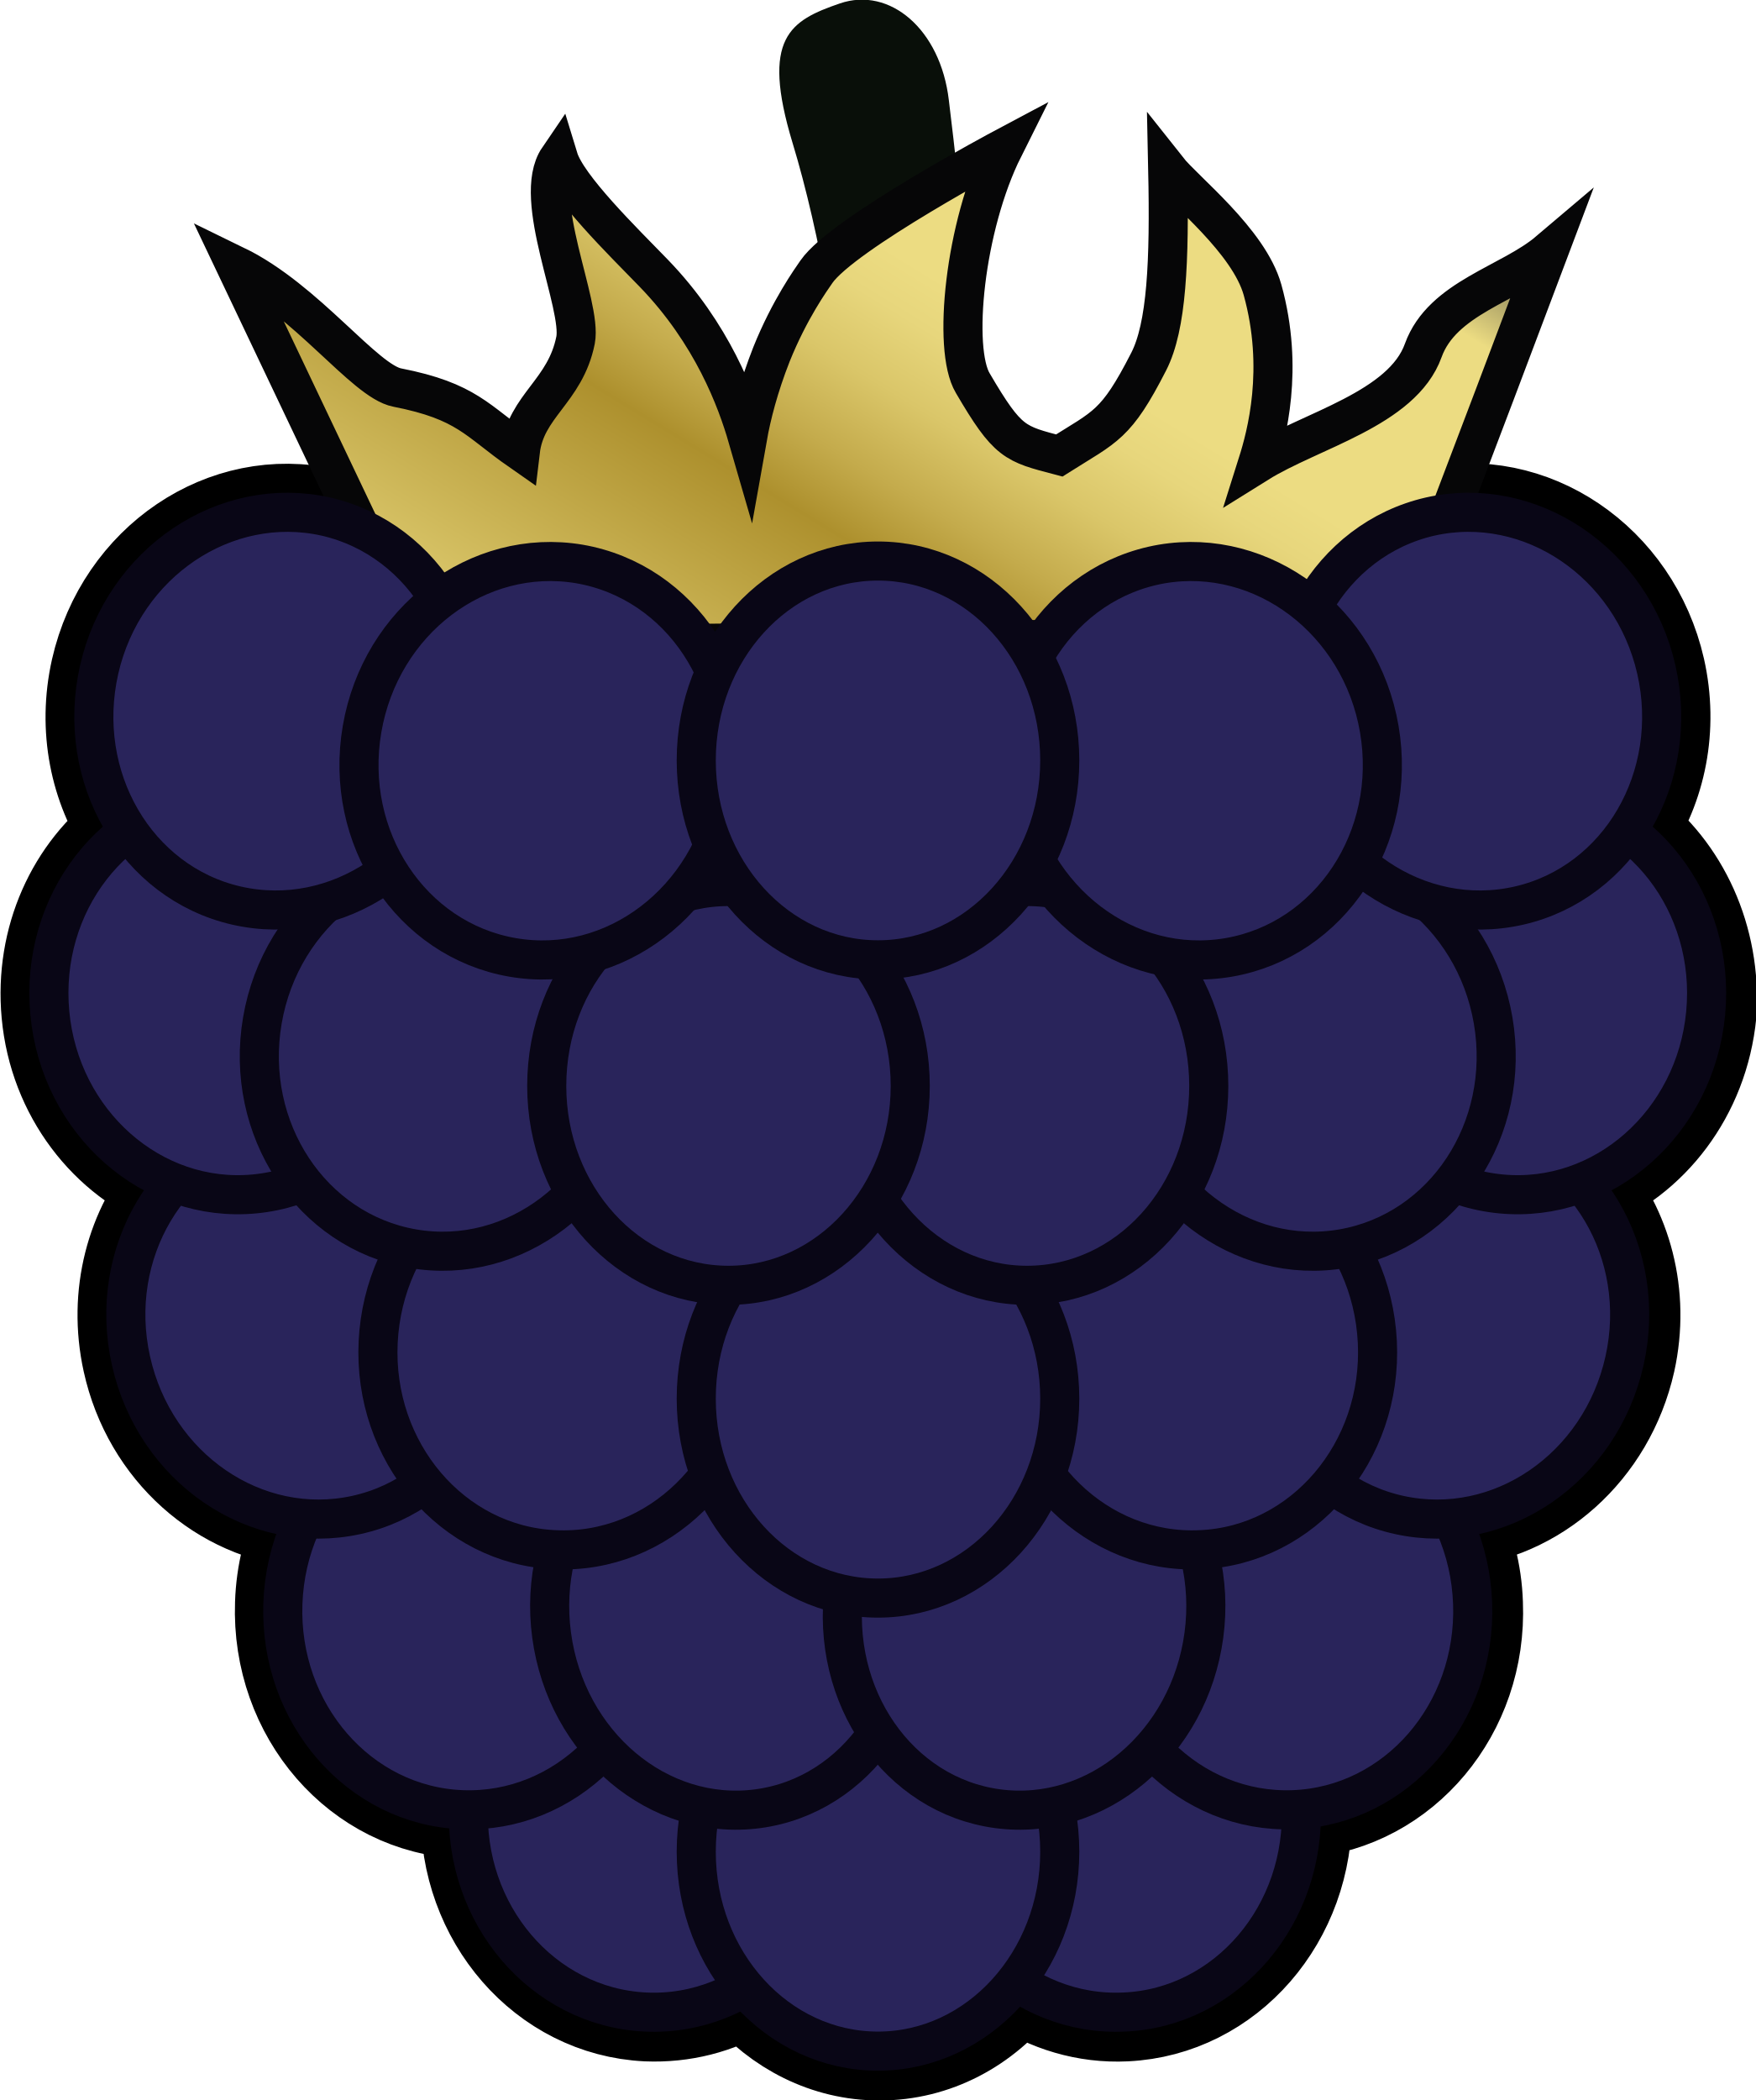
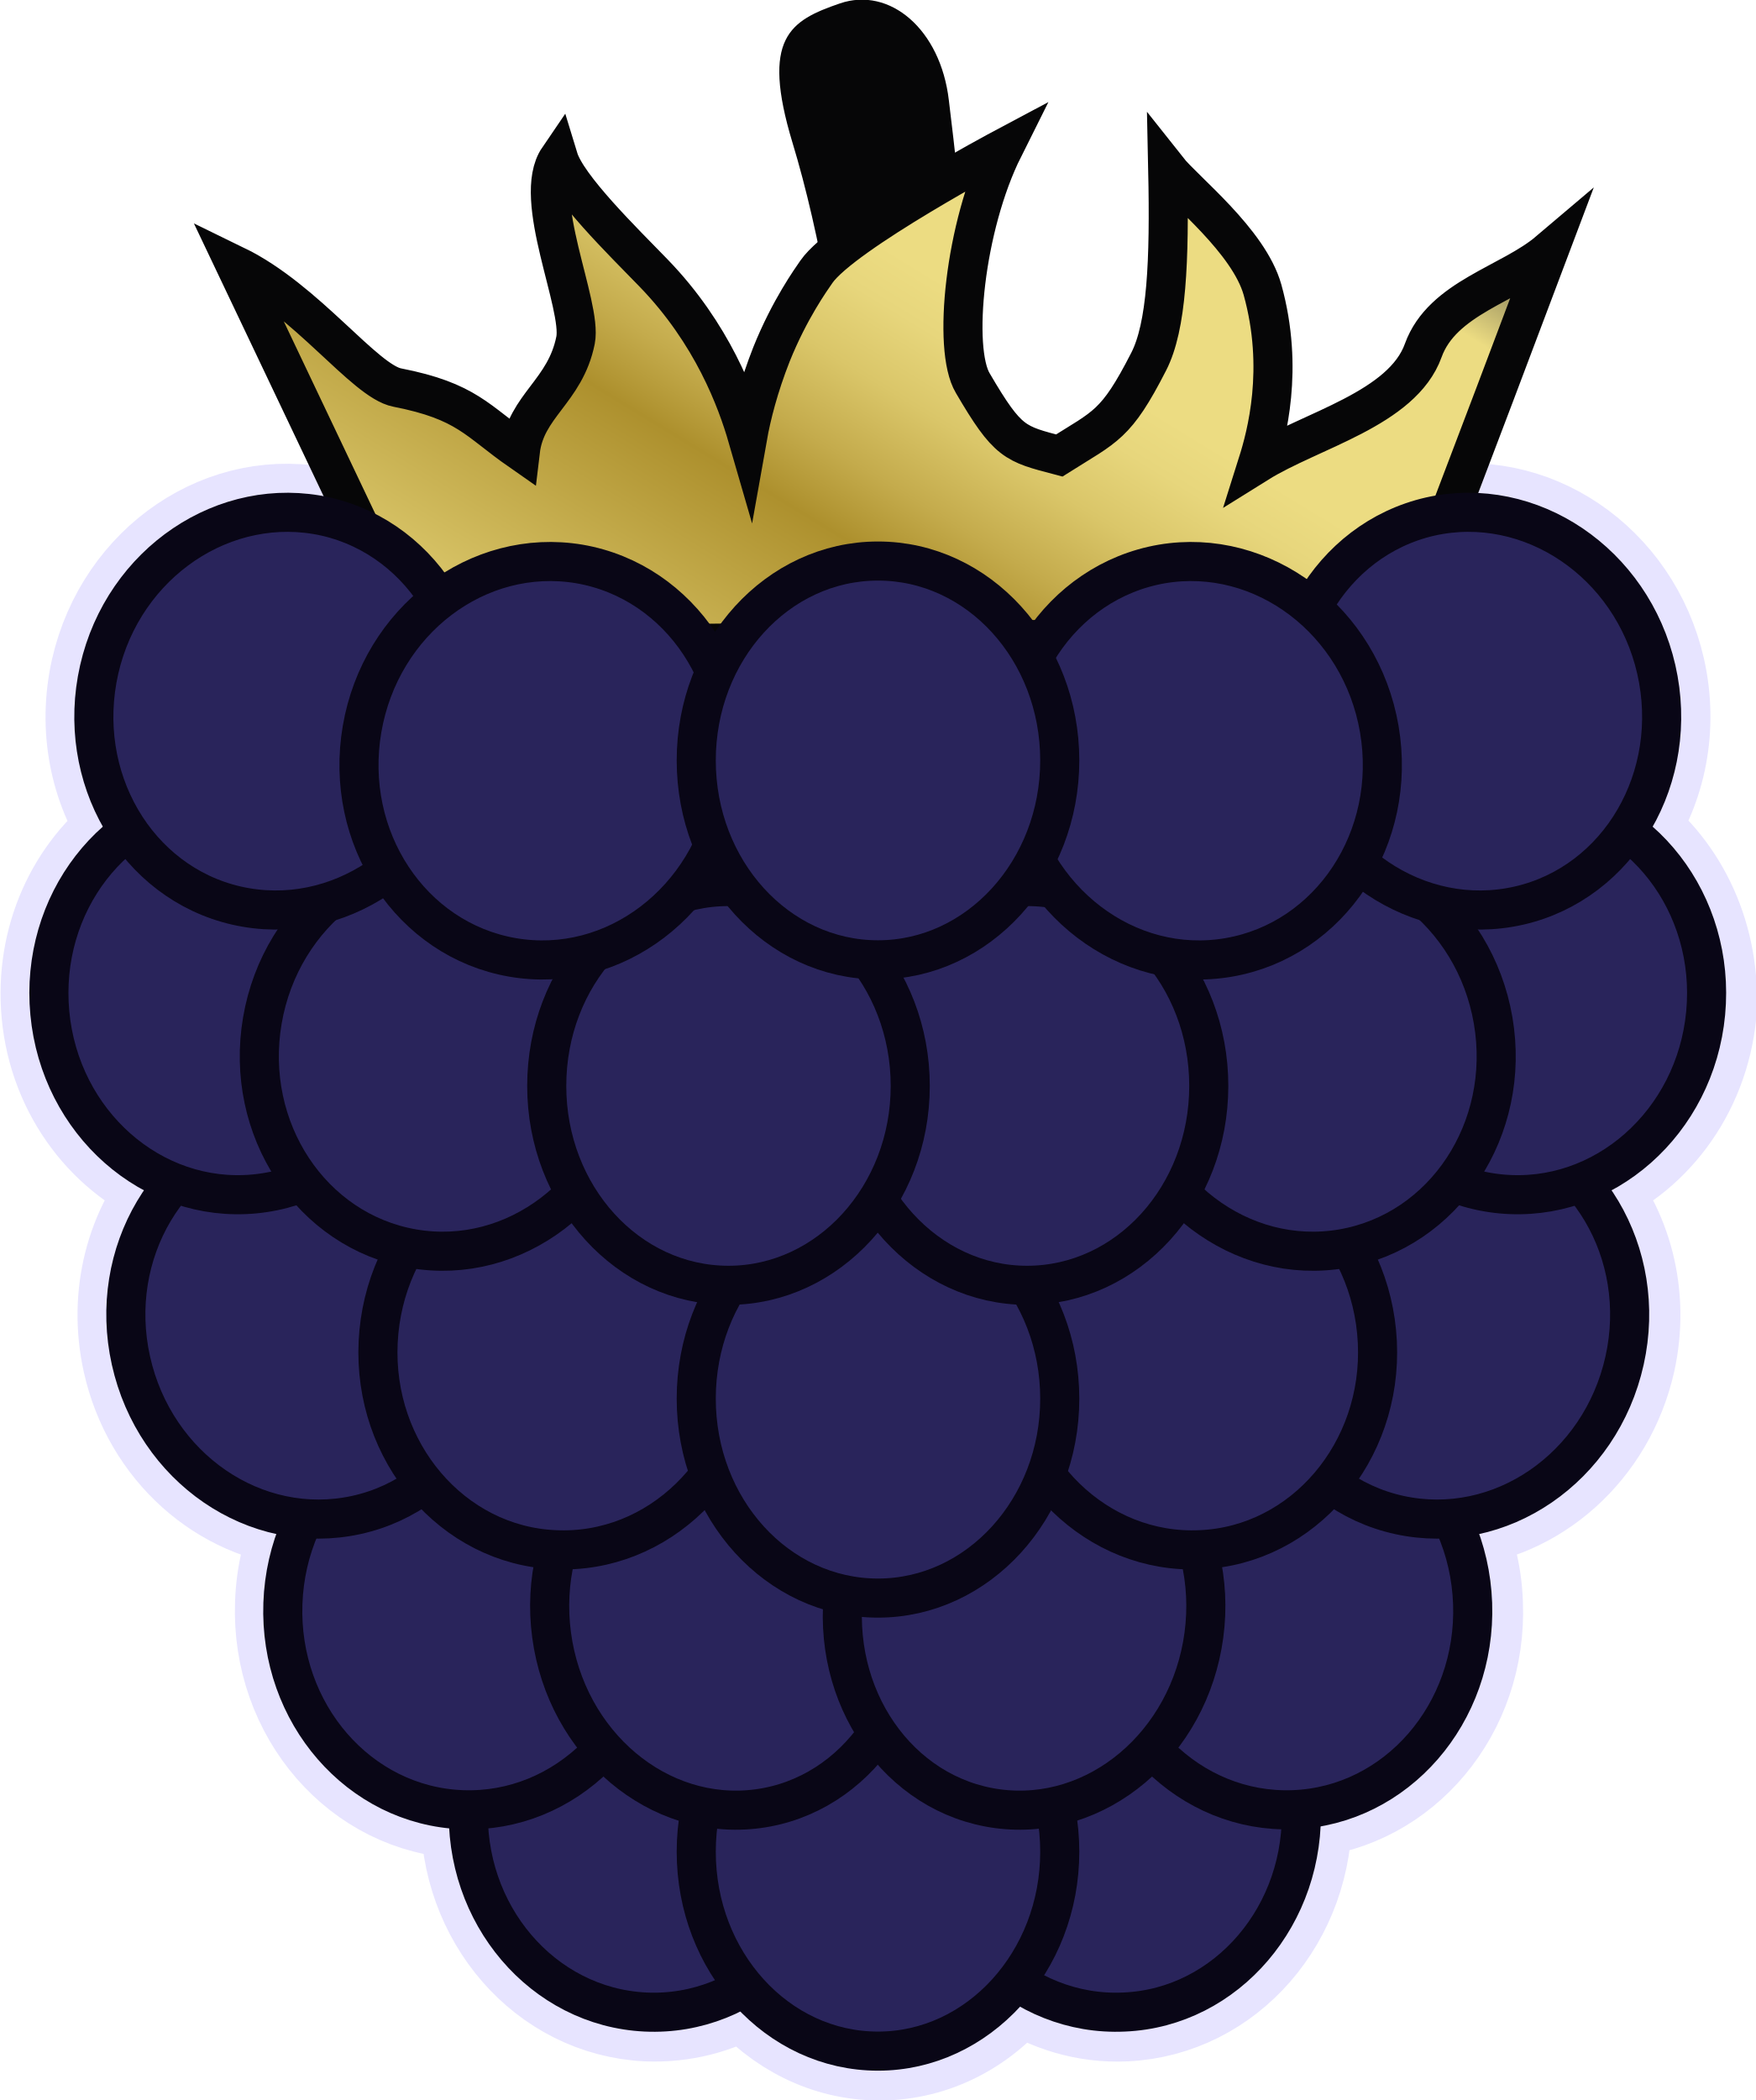
<svg xmlns="http://www.w3.org/2000/svg" version="1.1" id="Layer_1" x="0px" y="0px" viewBox="0 0 359.3 429.7" style="enable-background:new 0 0 359.3 429.7;" xml:space="preserve">
  <style type="text/css">
    .st0 {
-       fill: #040F1E;
-       stroke: #000000;
+       fill: #060607;
+       stroke: #e7e4ff;
      stroke-width: 20;
      stroke-linecap: round;
      stroke-linejoin: round;
      stroke-miterlimit: 10;
    }

    .st1 {
-       fill: #090F09;
+       fill: #060607;
    }

+     /** stem **/
    .st2 {
      fill: url(#SVGID_1_);
      stroke: #060607;
      stroke-width: 8;
      stroke-miterlimit: 10;
    }

    .st3 {
      fill: #29245B;
      stroke: #090616;
      stroke-width: 8;
      stroke-linecap: round;
      stroke-linejoin: round;
      stroke-miterlimit: 10;
    }
  </style>
  <g id="lamora_00000094584779686638837170000002716925538194227121_">
    <path id="bg_00000133511137980050018260000017576330824929564040_" class="st0" d="M333,170c6.2-9.1,8.7-21,6-33   c-5-22-25.8-36-46.3-31.3c-10.7,2.4-19.2,9.4-24.2,18.6c-8.3-7.2-19.4-10.8-30.7-8.9c-11.5,2-20.8,9.2-26.3,19.1   c-6.5-11.8-18.3-19.7-31.8-19.7c-14.6,0-27.2,9.2-33.3,22.7c-5.1-11.3-15.1-19.9-27.7-22c-10.4-1.8-20.7,1.1-28.7,7.3   c-5.1-8.4-13.2-14.7-23.3-17c-20.6-4.7-41.3,9.3-46.3,31.3c-2.7,12-0.2,23.9,6,33c-11,8.1-17.5,22.1-16.1,37.3   c1.5,16.3,11.9,29.5,25.5,34.7c-8.2,9.3-11.9,22.8-8.9,36.4c4,18.2,18.8,31,35.5,32.3c-2.6,5.2-4.1,11.1-4.3,17.3   c-0.8,22.5,15.6,41.4,36.7,42.2c0.4,0,0.9,0,1.3,0c-0.5,22,15.5,40.5,36.3,41.5c7.3,0.3,14.3-1.5,20.3-5.1   c6.8,8,16.5,13.1,27.3,13.1c11.3,0,21.4-5.5,28.2-14.3c6.4,4.3,14.1,6.7,22.2,6.3c20.8-1,36.8-19.5,36.3-41.6   c20.3-1.7,35.9-20.1,35-42.1c-0.2-6.3-1.8-12.1-4.3-17.3c16.6-1.3,31.4-14.1,35.5-32.3c3-13.6-0.7-27-8.9-36.4   c13.6-5.2,23.9-18.4,25.5-34.7C350.5,192.1,343.9,178.1,333,170z" />
    <g id="stem_00000120544008282076230350000013558397096470272182_">
      <g>
        <path class="st1" d="M196.6,167c7.7-67.6-0.6-131.4-2.4-146.5c-1.7-14.5-12.1-23.3-22.3-19.8c-10.2,3.5-16.2,7-9.7,28.5     c11.4,37.4,17,100.9,14.9,135.6c0.5,6.3,2.8,9.2,9.1,9.6C191.2,174.9,195.8,172.7,196.6,167z" />
      </g>
    </g>
    <linearGradient id="SVGID_1_" gradientUnits="userSpaceOnUse" x1="116.901" y1="175.277" x2="249.326" y2="-41.326">
      <stop offset="4.267132e-02" style="stop-color:#ECDC82" />
      <stop offset="0.334" style="stop-color:#AD902D" />
      <stop offset="0.39" style="stop-color:#C4AB4C" />
      <stop offset="0.455" style="stop-color:#DAC669" />
      <stop offset="0.512" style="stop-color:#E7D67C" />
      <stop offset="0.552" style="stop-color:#ECDC82" />
      <stop offset="0.735" style="stop-color:#ECDC82" />
      <stop offset="0.851" style="stop-color:#363636" />
    </linearGradient>
    <path class="st2" d="M85.3,132.3l-37.1-78c14.6,7.1,26.4,23.7,33.1,25c14.3,2.8,16.3,6.8,25.2,13c1.1-9.3,9.2-12.2,11.3-22.7   c1.4-7.2-9.1-29-3.5-37.2c1.8,5.9,13.2,17,19.5,23.5c12,12.4,17,26,19.2,33.6c0.8-4.5,2.3-10.4,4.9-17c3.7-9.2,8.1-15.3,9.2-16.9   c5.4-7.8,38.3-25.3,38.3-25.3c-8,16-10.5,41.1-6.3,48.1c7.2,12.3,8.6,12.4,17.7,14.8c9.5-6,11.6-6.1,18.3-19.2   c3.7-7.2,4.3-20.5,3.9-39.3c3.4,4.3,16.6,14.6,19.4,24.6c4.5,16.2,0.8,29.8-1,35.5c10.9-6.8,29.6-11.1,33.9-23.1   c3.9-10.8,17.8-13.6,25.7-20.3l-11.1,29.4L287.2,130L85.3,132.3z" />
    <g id="berries_00000046325231011414041990000006857835958115712680_">
      <path class="st3" d="M266.3,369.2c1.1,22.5-15.2,41.6-36.2,42.5c-21.1,1-39-16.5-40.1-39c-1.1-22.5,15.2-41.6,36.2-42.5    C247.3,329.3,265.3,346.7,266.3,369.2z" />
      <path class="st3" d="M95.9,369.2c-1.1,22.5,15.2,41.5,36.2,42.5c21.1,1,39-16.5,40.1-39c1.1-22.5-15.2-41.6-36.2-42.5    C114.9,329.3,96.9,346.7,95.9,369.2z" />
      <path class="st3" d="M142.5,378.9c0,22.5,16.6,40.8,37.2,40.8c20.5,0,37.2-18.3,37.2-40.8c0-22.5-16.6-40.8-37.2-40.8    C159.1,338.1,142.5,356.4,142.5,378.9z" />
      <path class="st3" d="M57.9,328.1c-0.8,22.5,15.6,41.4,36.7,42.2c21.1,0.8,38.9-16.8,39.7-39.4c0.8-22.5-15.6-41.4-36.7-42.2    C76.5,287.9,58.7,305.5,57.9,328.1z" />
      <path class="st3" d="M112.9,334.6c3,22.3,21.9,38.2,42.2,35.5c20.3-2.7,34.4-23,31.4-45.4c-3-22.3-21.9-38.2-42.2-35.5    C124,292,109.9,312.3,112.9,334.6z" />
      <path class="st3" d="M301.4,328.1c0.8,22.5-15.6,41.4-36.7,42.2c-21.1,0.8-38.9-16.8-39.7-39.4c-0.8-22.5,15.6-41.4,36.7-42.2    C282.8,287.9,300.6,305.5,301.4,328.1z" />
      <path class="st3" d="M246.4,334.6c-3,22.3-21.9,38.2-42.2,35.5c-20.3-2.7-34.4-23-31.4-45.4c3-22.3,21.9-38.2,42.2-35.5    C235.3,292,249.4,312.3,246.4,334.6z" />
      <path class="st3" d="M332.5,278.4c-4.9,22-25.5,36.1-46.1,31.6c-20.6-4.5-33.4-26.1-28.5-48.1c4.9-22,25.5-36.1,46.1-31.6    C324.6,234.9,337.4,256.4,332.5,278.4z" />
      <path class="st3" d="M281.9,274.6c1.1,22.5-15.2,41.6-36.2,42.5c-21.1,1-39-16.5-40.1-39c-1.1-22.5,15.2-41.6,36.3-42.5    C262.9,234.6,280.8,252.1,281.9,274.6z" />
      <path class="st3" d="M26.8,278.4c4.9,22,25.5,36.1,46.1,31.6c20.6-4.5,33.4-26.1,28.5-48.1c-4.9-22-25.5-36.1-46.1-31.6    C34.7,234.9,21.9,256.4,26.8,278.4z" />
      <path class="st3" d="M77.4,274.6c-1.1,22.5,15.2,41.6,36.2,42.5c21.1,1,39-16.5,40.1-39c1.1-22.5-15.2-41.6-36.3-42.5    C96.4,234.6,78.5,252.1,77.4,274.6z" />
      <path class="st3" d="M142.5,286.2c0,22.5,16.6,40.8,37.2,40.8c20.5,0,37.2-18.3,37.2-40.8c0-22.5-16.6-40.8-37.2-40.8    C159.1,245.4,142.5,263.6,142.5,286.2z" />
      <path class="st3" d="M349.1,207.3c-2.1,22.4-20.9,39-41.9,37c-21-2-36.3-21.8-34.2-44.2c2.1-22.4,20.9-39,41.9-37    C335.9,165.1,351.2,184.9,349.1,207.3z" />
      <path class="st3" d="M305.6,208.8c3.8,22.2-10,43.1-30.8,46.7c-20.8,3.6-40.7-11.6-44.5-33.8c-3.8-22.2,10-43.1,30.8-46.7    C281.8,171.5,301.8,186.6,305.6,208.8z" />
      <path class="st3" d="M10.2,207.3c2.1,22.4,20.9,39,41.9,37c21-2,36.3-21.8,34.2-44.2c-2.1-22.4-20.9-39-41.9-37    C23.4,165.1,8.1,184.9,10.2,207.3z" />
      <path class="st3" d="M53.7,208.8c-3.8,22.2,10,43.1,30.8,46.7c20.8,3.6,40.7-11.6,44.5-33.8c3.8-22.2-10-43.1-30.8-46.7    C77.5,171.5,57.5,186.6,53.7,208.8z" />
      <path class="st3" d="M247.4,222.2c0,22.5-16.6,40.8-37.2,40.8c-20.5,0-37.2-18.3-37.2-40.8s16.6-40.8,37.2-40.8    C230.8,181.4,247.4,199.6,247.4,222.2z" />
      <path class="st3" d="M111.9,222.2c0,22.5,16.6,40.8,37.2,40.8c20.5,0,37.2-18.3,37.2-40.8c0-22.5-16.6-40.8-37.2-40.8    C128.5,181.4,111.9,199.6,111.9,222.2z" />
      <path class="st3" d="M339,137c5,22-7.6,43.6-28.1,48.3c-20.6,4.7-41.3-9.3-46.3-31.3c-5-22,7.6-43.6,28.1-48.3    C313.2,101.1,334,115.1,339,137z" />
      <path class="st3" d="M282.3,149.2c3.8,22.2-10,43.1-30.8,46.7c-20.8,3.6-40.7-11.6-44.5-33.8c-3.8-22.2,10-43.1,30.8-46.7    C258.5,111.9,278.5,127,282.3,149.2z" />
      <path class="st3" d="M20.3,137c-5,22,7.6,43.6,28.1,48.3C69,190,89.8,176,94.8,154c5-22-7.6-43.6-28.1-48.3    C46.1,101.1,25.3,115.1,20.3,137z" />
      <path class="st3" d="M74.1,149.2c-3.8,22.2,10,43.1,30.8,46.7c20.8,3.6,40.7-11.6,44.5-33.8c3.8-22.2-10-43.1-30.8-46.7    C97.8,111.9,77.9,127,74.1,149.2z" />
      <path class="st3" d="M142.5,155.6c0,22.5,16.6,40.8,37.2,40.8c20.5,0,37.2-18.3,37.2-40.8c0-22.5-16.6-40.8-37.2-40.8    C159.1,114.8,142.5,133.1,142.5,155.6z" />
    </g>
  </g>
</svg>
